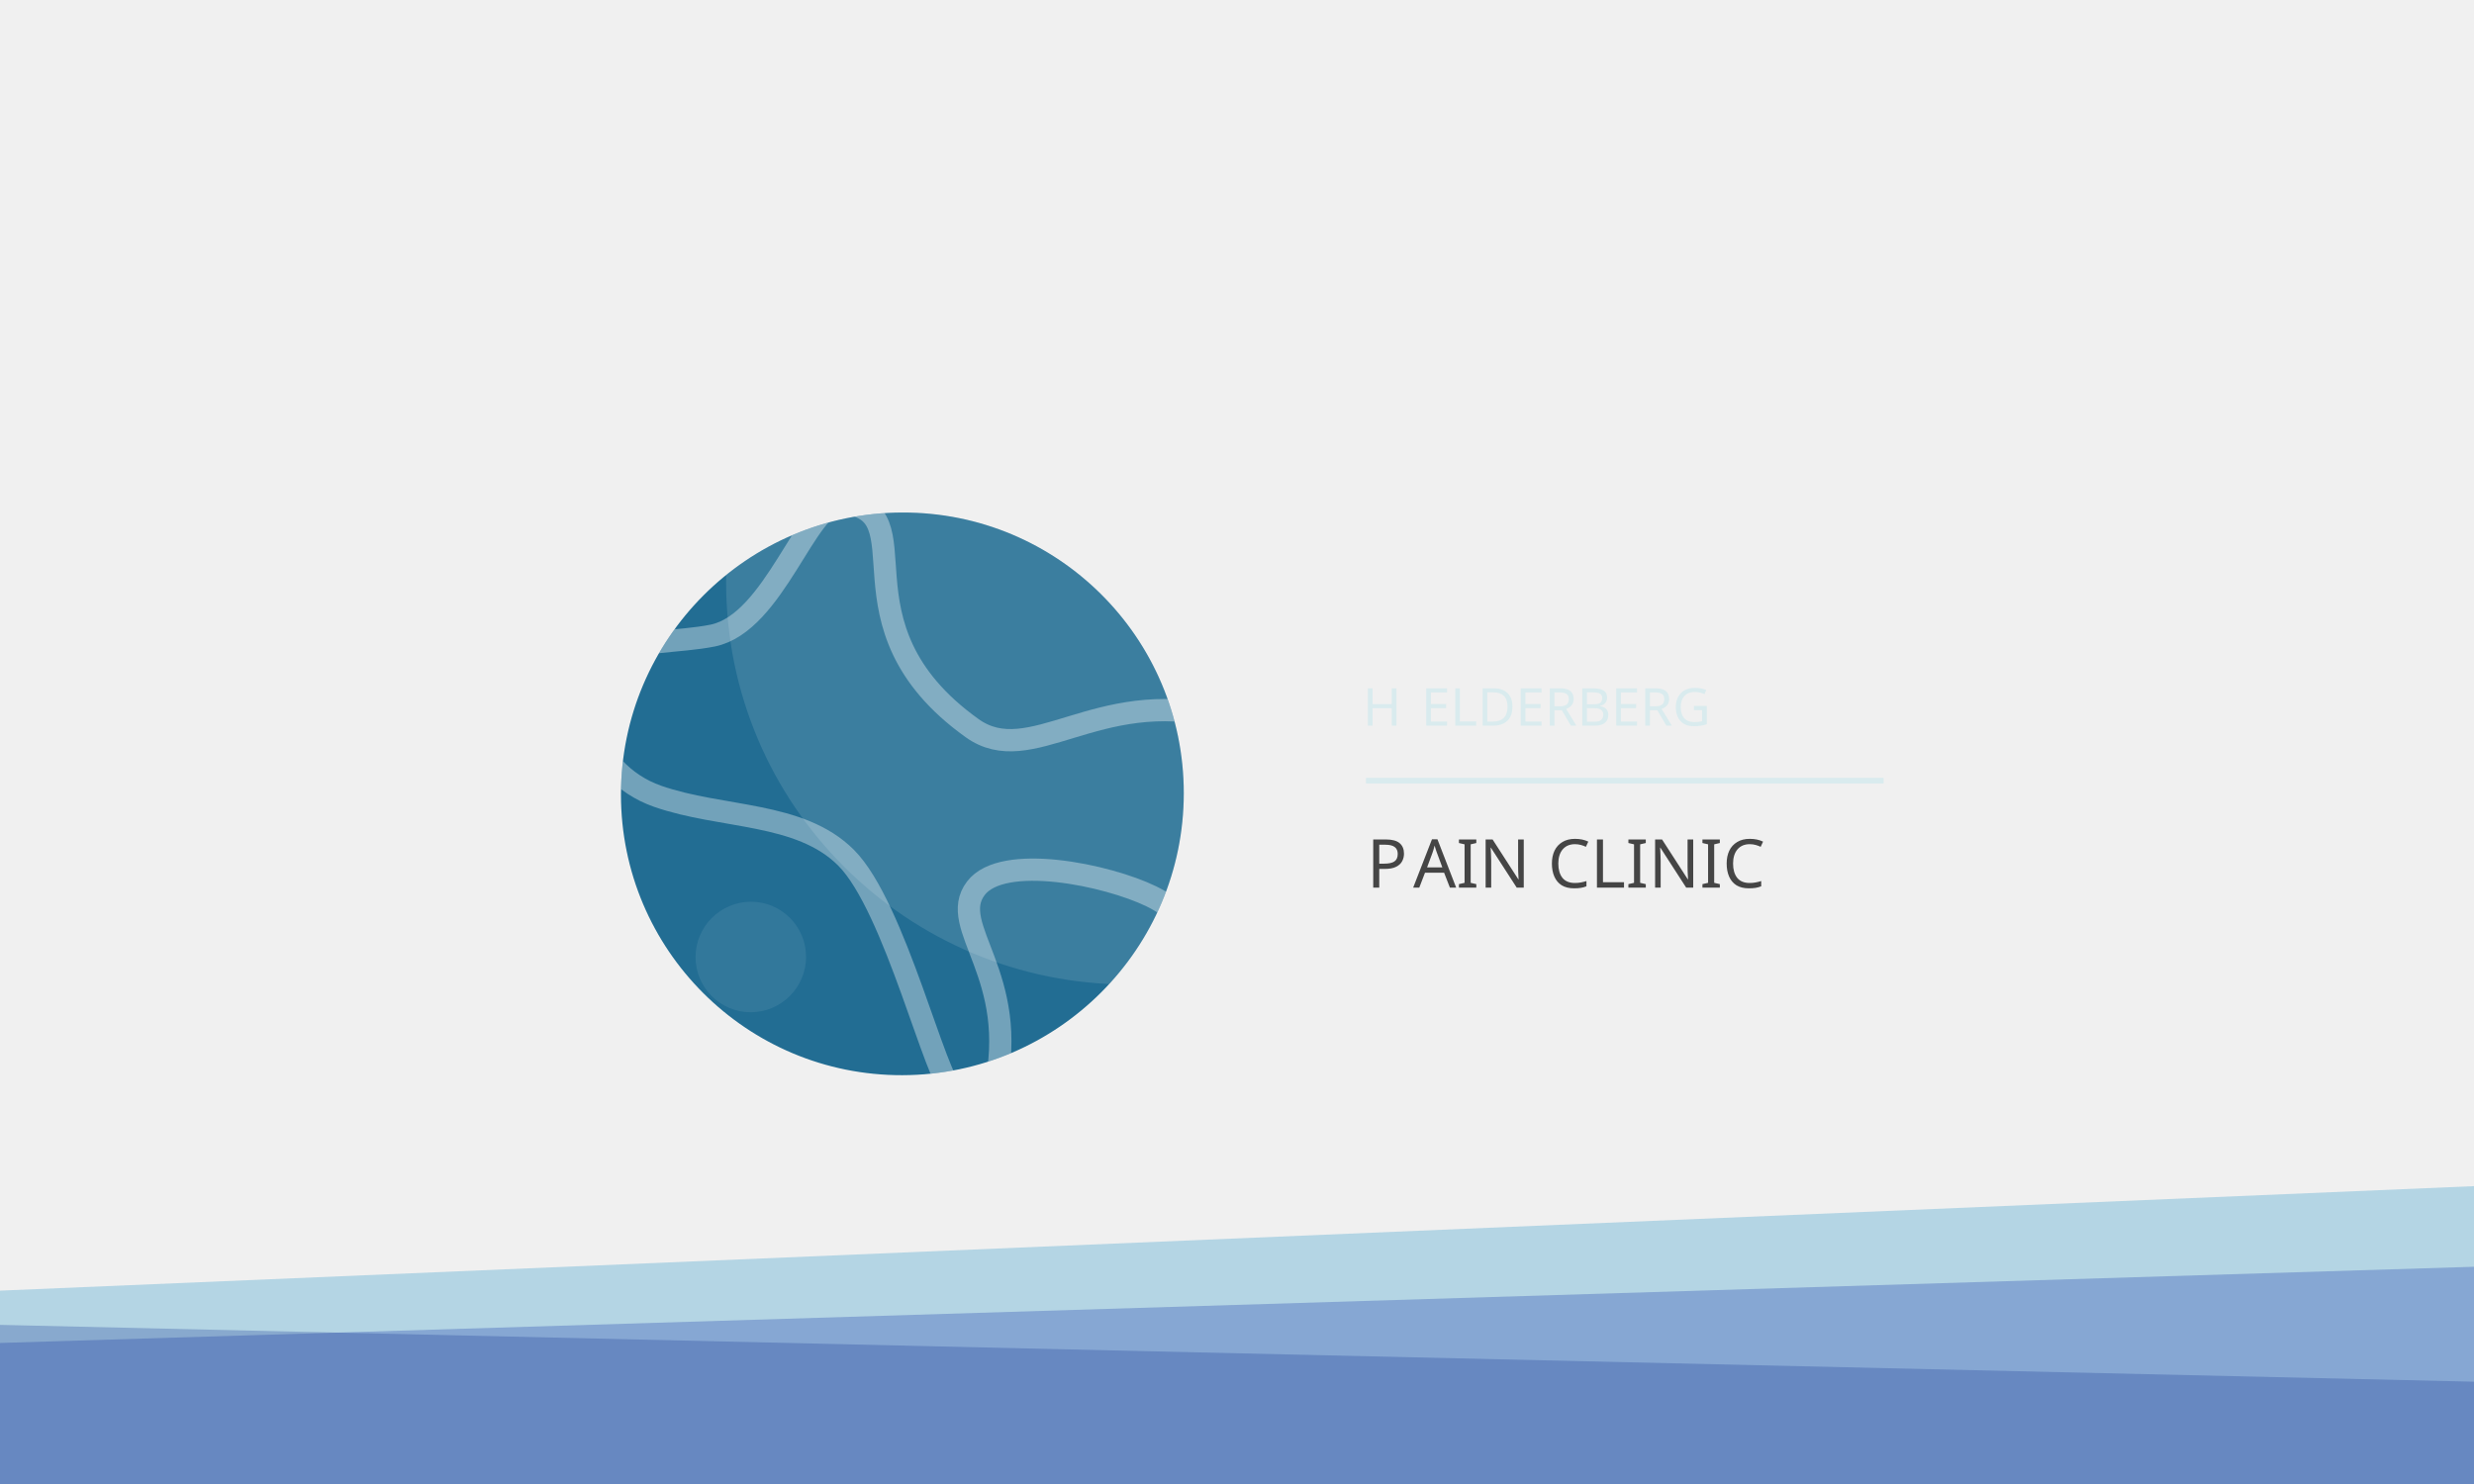
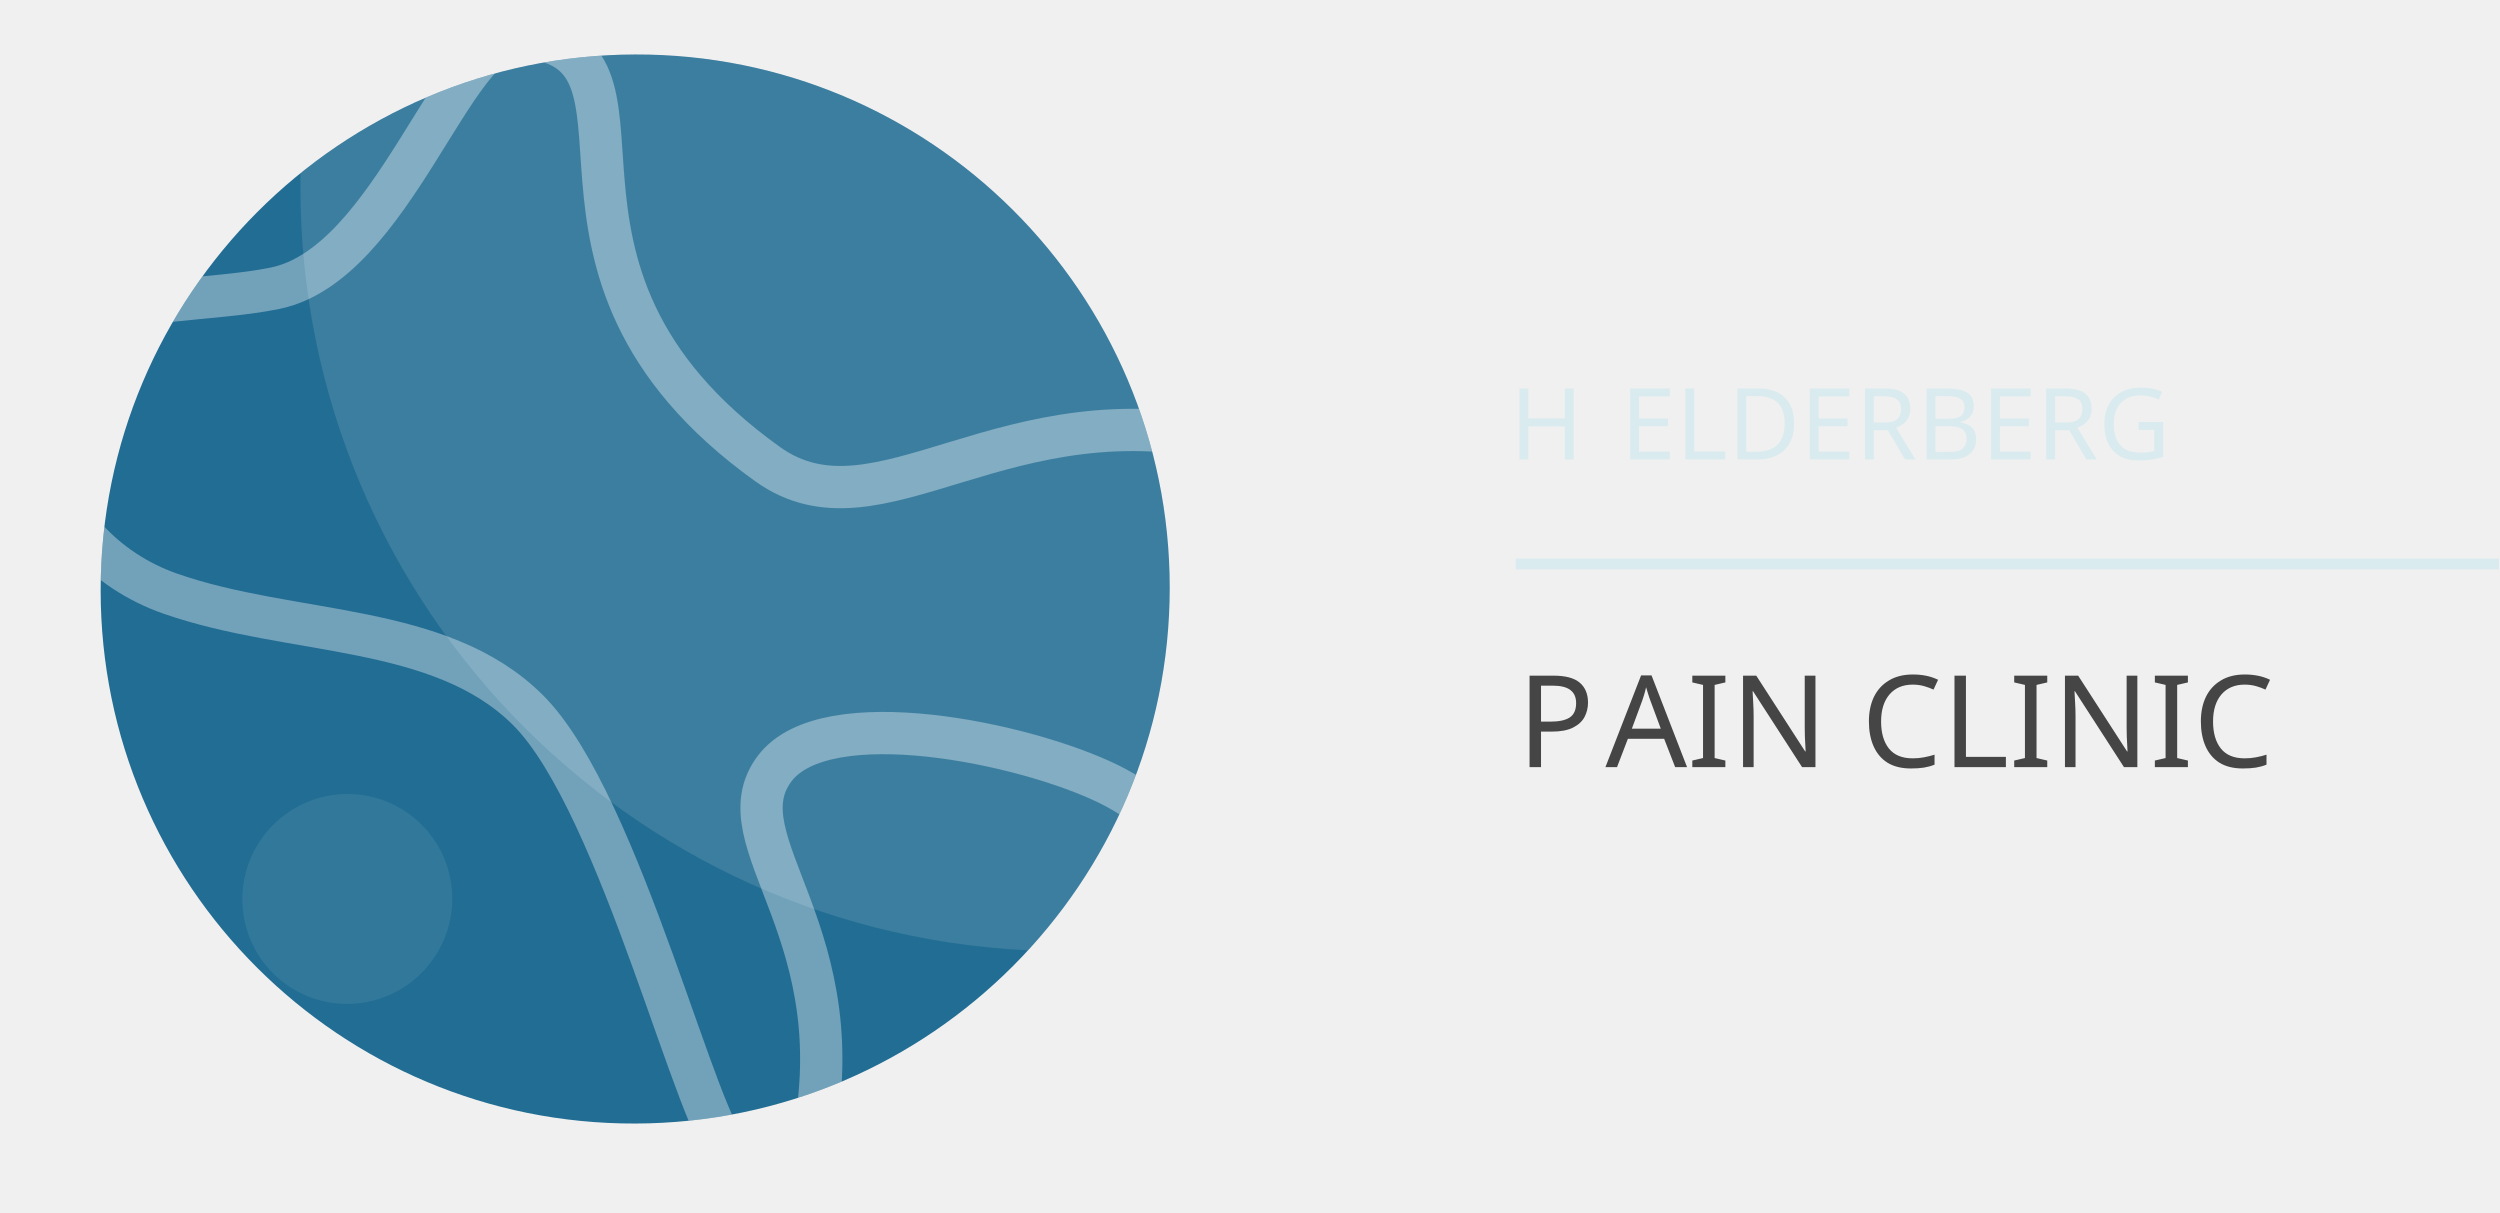
- <svg xmlns="http://www.w3.org/2000/svg" width="100%" height="100%" viewBox="0 0 500 300" version="1.1" xml:space="preserve" style="fill-rule:evenodd;clip-rule:evenodd;stroke-linecap:round;stroke-linejoin:round;stroke-miterlimit:1.414;">
-   <path d="M500,300l-525.387,0l0,-38.017l525.387,-22.195l0,60.212Z" style="fill:#1b92c8;fill-opacity:0.278;" />
-   <path d="M500,300l-525.387,0l0,-27.726l525.387,-16.188l0,43.914Z" style="fill:#1030a6;fill-opacity:0.278;" />
-   <path d="M-25.387,300l525.387,0l0,-20.68l-525.387,-12.073l0,32.753Z" style="fill:#193795;fill-opacity:0.278;" />
+ <svg xmlns="http://www.w3.org/2000/svg" width="100%" height="100%" viewBox="0 0 266 129" version="1.1" xml:space="preserve" style="fill-rule:evenodd;clip-rule:evenodd;stroke-linecap:round;stroke-linejoin:round;stroke-miterlimit:1.414;">
  <g>
-     <path d="M182.37,103.608c31.389,-0.08 56.874,25.34 56.874,56.73c0,31.389 -25.485,56.938 -56.874,57.018c-31.39,0.079 -56.874,-25.341 -56.874,-56.73c0,-31.39 25.484,-56.939 56.874,-57.018Z" style="fill:#226d93;" />
+     <path d="M67.583,5.797c31.389,-0.08 56.874,25.34 56.874,56.73c0,31.389 -25.485,56.938 -56.874,57.018c-31.39,0.079 -56.874,-25.34 -56.874,-56.73c0,-31.39 25.484,-56.939 56.874,-57.018Z" style="fill:#226d93;" />
    <clipPath id="_clip1">
-       <path d="M182.37,103.608c31.389,-0.08 56.874,25.34 56.874,56.73c0,31.389 -25.485,56.938 -56.874,57.018c-31.39,0.079 -56.874,-25.341 -56.874,-56.73c0,-31.39 25.484,-56.939 56.874,-57.018Z" />
+       <path d="M67.583,5.797c31.389,-0.08 56.874,25.34 56.874,56.73c0,31.389 -25.485,56.938 -56.874,57.018c-31.39,0.079 -56.874,-25.34 -56.874,-56.73c0,-31.39 25.484,-56.939 56.874,-57.018Z" />
    </clipPath>
    <g clip-path="url(#_clip1)">
-       <path d="M151.74,182.294c6.163,-0.015 11.166,4.975 11.166,11.138c0,6.163 -5.003,11.179 -11.166,11.194c-6.163,0.016 -11.166,-4.975 -11.166,-11.137c0,-6.163 5.003,-11.179 11.166,-11.195Z" style="fill:#fff;fill-opacity:0.078;" />
+       <path d="M36.953,84.483c6.163,-0.015 11.166,4.975 11.166,11.138c0,6.163 -5.003,11.179 -11.166,11.194c-6.163,0.016 -11.166,-4.975 -11.166,-11.137c0,-6.163 5.003,-11.179 11.166,-11.195Z" style="fill:#fff;fill-opacity:0.078;" />
    </g>
    <clipPath id="_clip2">
-       <path d="M182.37,103.608c31.389,-0.08 56.874,25.34 56.874,56.73c0,31.389 -25.485,56.938 -56.874,57.018c-31.39,0.079 -56.874,-25.341 -56.874,-56.73c0,-31.39 25.484,-56.939 56.874,-57.018Z" />
+       <path d="M67.583,5.797c31.389,-0.08 56.874,25.34 56.874,56.73c0,31.389 -25.485,56.938 -56.874,57.018c-31.39,0.079 -56.874,-25.34 -56.874,-56.73c0,-31.39 25.484,-56.939 56.874,-57.018Z" />
    </clipPath>
    <g clip-path="url(#_clip2)">
-       <path d="M228.28,35.95c44.999,-0.114 81.532,36.326 81.532,81.325c0,44.998 -36.533,81.624 -81.532,81.738c-44.998,0.114 -81.531,-36.327 -81.531,-81.325c0,-44.999 36.533,-81.624 81.531,-81.738Z" style="fill:#fff;fill-opacity:0.114;" />
+       <path d="M113.493,-61.861c44.999,-0.114 81.532,36.326 81.532,81.325c0,44.998 -36.533,81.624 -81.532,81.738c-44.998,0.114 -81.531,-36.327 -81.531,-81.325c0,-44.998 36.533,-81.624 81.531,-81.738Z" style="fill:#fff;fill-opacity:0.114;" />
    </g>
    <clipPath id="_clip3">
-       <path d="M182.37,103.608c31.389,-0.08 56.874,25.34 56.874,56.73c0,31.389 -25.485,56.938 -56.874,57.018c-31.39,0.079 -56.874,-25.341 -56.874,-56.73c0,-31.39 25.484,-56.939 56.874,-57.018Z" />
+       <path d="M67.583,5.797c31.389,-0.08 56.874,25.34 56.874,56.73c0,31.389 -25.485,56.938 -56.874,57.018c-31.39,0.079 -56.874,-25.34 -56.874,-56.73c0,-31.39 25.484,-56.939 56.874,-57.018Z" />
    </clipPath>
    <g clip-path="url(#_clip3)">
-       <path d="M200.996,220.434c5.357,-23.292 -9.703,-33.059 -3.771,-40.867c5.417,-7.13 26.59,-2.697 35.484,1.646c4.674,2.282 7.312,5.356 8.675,8.811c2.152,5.453 0.319,9.704 2.032,10.785c2.215,1.396 8.906,1.644 12.191,-4.366c1.976,-3.616 -8.607,-19.559 -9.644,-25.428c-0.6,-3.395 0.759,-8.93 3.419,-9.783c2.81,-0.9 9.181,-4.934 7.922,-8.778c-0.666,-2.032 -6.781,-6.482 -11.175,-7.565c-24.434,-6.02 -37.825,10.791 -49.673,2.303c-29.307,-20.994 -8.412,-44.516 -26.601,-45.48c-6.773,-0.359 -13.284,24.21 -25.804,26.768c-6.825,1.395 -16.115,0.903 -20.544,3.853c-9.094,6.058 -4.981,23.621 9.422,28.649c12.934,4.516 28.688,3.059 38.042,12.39c9.962,9.937 18.23,45.568 21.731,47.232c3.533,1.68 7.817,1.905 8.294,-0.17Z" style="fill:none;stroke-width:4.5px;stroke:#fff;stroke-opacity:0.361;" />
+       <path d="M86.209,122.623c5.357,-23.292 -9.703,-33.059 -3.771,-40.867c5.417,-7.13 26.59,-2.697 35.484,1.646c4.674,2.283 7.312,5.356 8.675,8.811c2.152,5.453 0.319,9.704 2.032,10.785c2.215,1.396 8.906,1.644 12.191,-4.366c1.976,-3.615 -8.607,-19.559 -9.644,-25.427c-0.6,-3.396 0.759,-8.931 3.419,-9.783c2.811,-0.901 9.181,-4.935 7.922,-8.779c-0.666,-2.032 -6.781,-6.482 -11.175,-7.565c-24.434,-6.02 -37.825,10.791 -49.673,2.303c-29.307,-20.994 -8.412,-44.516 -26.601,-45.48c-6.773,-0.359 -13.284,24.21 -25.804,26.768c-6.825,1.395 -16.115,0.903 -20.544,3.853c-9.094,6.059 -4.981,23.621 9.422,28.65c12.934,4.515 28.688,3.059 38.042,12.389c9.962,9.937 18.23,45.568 21.731,47.233c3.533,1.679 7.817,1.904 8.294,-0.171Z" style="fill:none;stroke-width:4.5px;stroke:#fff;stroke-opacity:0.361;" />
    </g>
    <g>
-       <text x="276.205px" y="179.437px" style="font-family:'Futura-Medium', 'Futura', sans-serif;font-weight:500;font-size:13.617px;fill:#454545;">P<tspan x="285.604px 297.82px 303.781px 317.448px 323.601px 335.255px 343.299px 349.26px 362.927px 368.889px " y="179.437px 179.437px 179.437px 179.437px 179.437px 179.437px 179.437px 179.437px 179.437px 179.437px ">AIN CLINIC</tspan>
+       <text x="161.418px" y="81.626px" style="font-family:'Futura-Medium', 'Futura', sans-serif;font-weight:500;font-size:13.617px;fill:#454545;">P<tspan x="170.817px 183.033px 188.994px 202.661px 208.814px 220.468px 228.512px 234.473px 248.14px 254.102px " y="81.626px 81.626px 81.626px 81.626px 81.626px 81.626px 81.626px 81.626px 81.626px 81.626px ">AIN CLINIC</tspan>
      </text>
-       <text x="275.431px" y="146.694px" style="font-family:'Futura-Medium', 'Futura', sans-serif;font-weight:500;font-size:10.555px;fill:#d9ebee;">H<tspan x="287.212px 297.167px 305.795px 317.497px 327.452px 337.805px 348.042px 357.997px 368.35px " y="146.694px 146.694px 146.694px 146.694px 146.694px 146.694px 146.694px 146.694px 146.694px ">ELDERBERG</tspan>
+       <text x="160.644px" y="48.884px" style="font-family:'Futura-Medium', 'Futura', sans-serif;font-weight:500;font-size:10.555px;fill:#d9ebee;">H<tspan x="172.425px 182.38px 191.008px 202.71px 212.665px 223.018px 233.255px 243.21px 253.563px " y="48.884px 48.884px 48.884px 48.884px 48.884px 48.884px 48.884px 48.884px 48.884px ">ELDERBERG</tspan>
      </text>
-       <rect x="276.065" y="157.25" width="104.617" height="1.139" style="fill:#d9ebee;" />
+       <rect x="161.278" y="59.439" width="104.617" height="1.139" style="fill:#d9ebee;" />
    </g>
  </g>
</svg>
